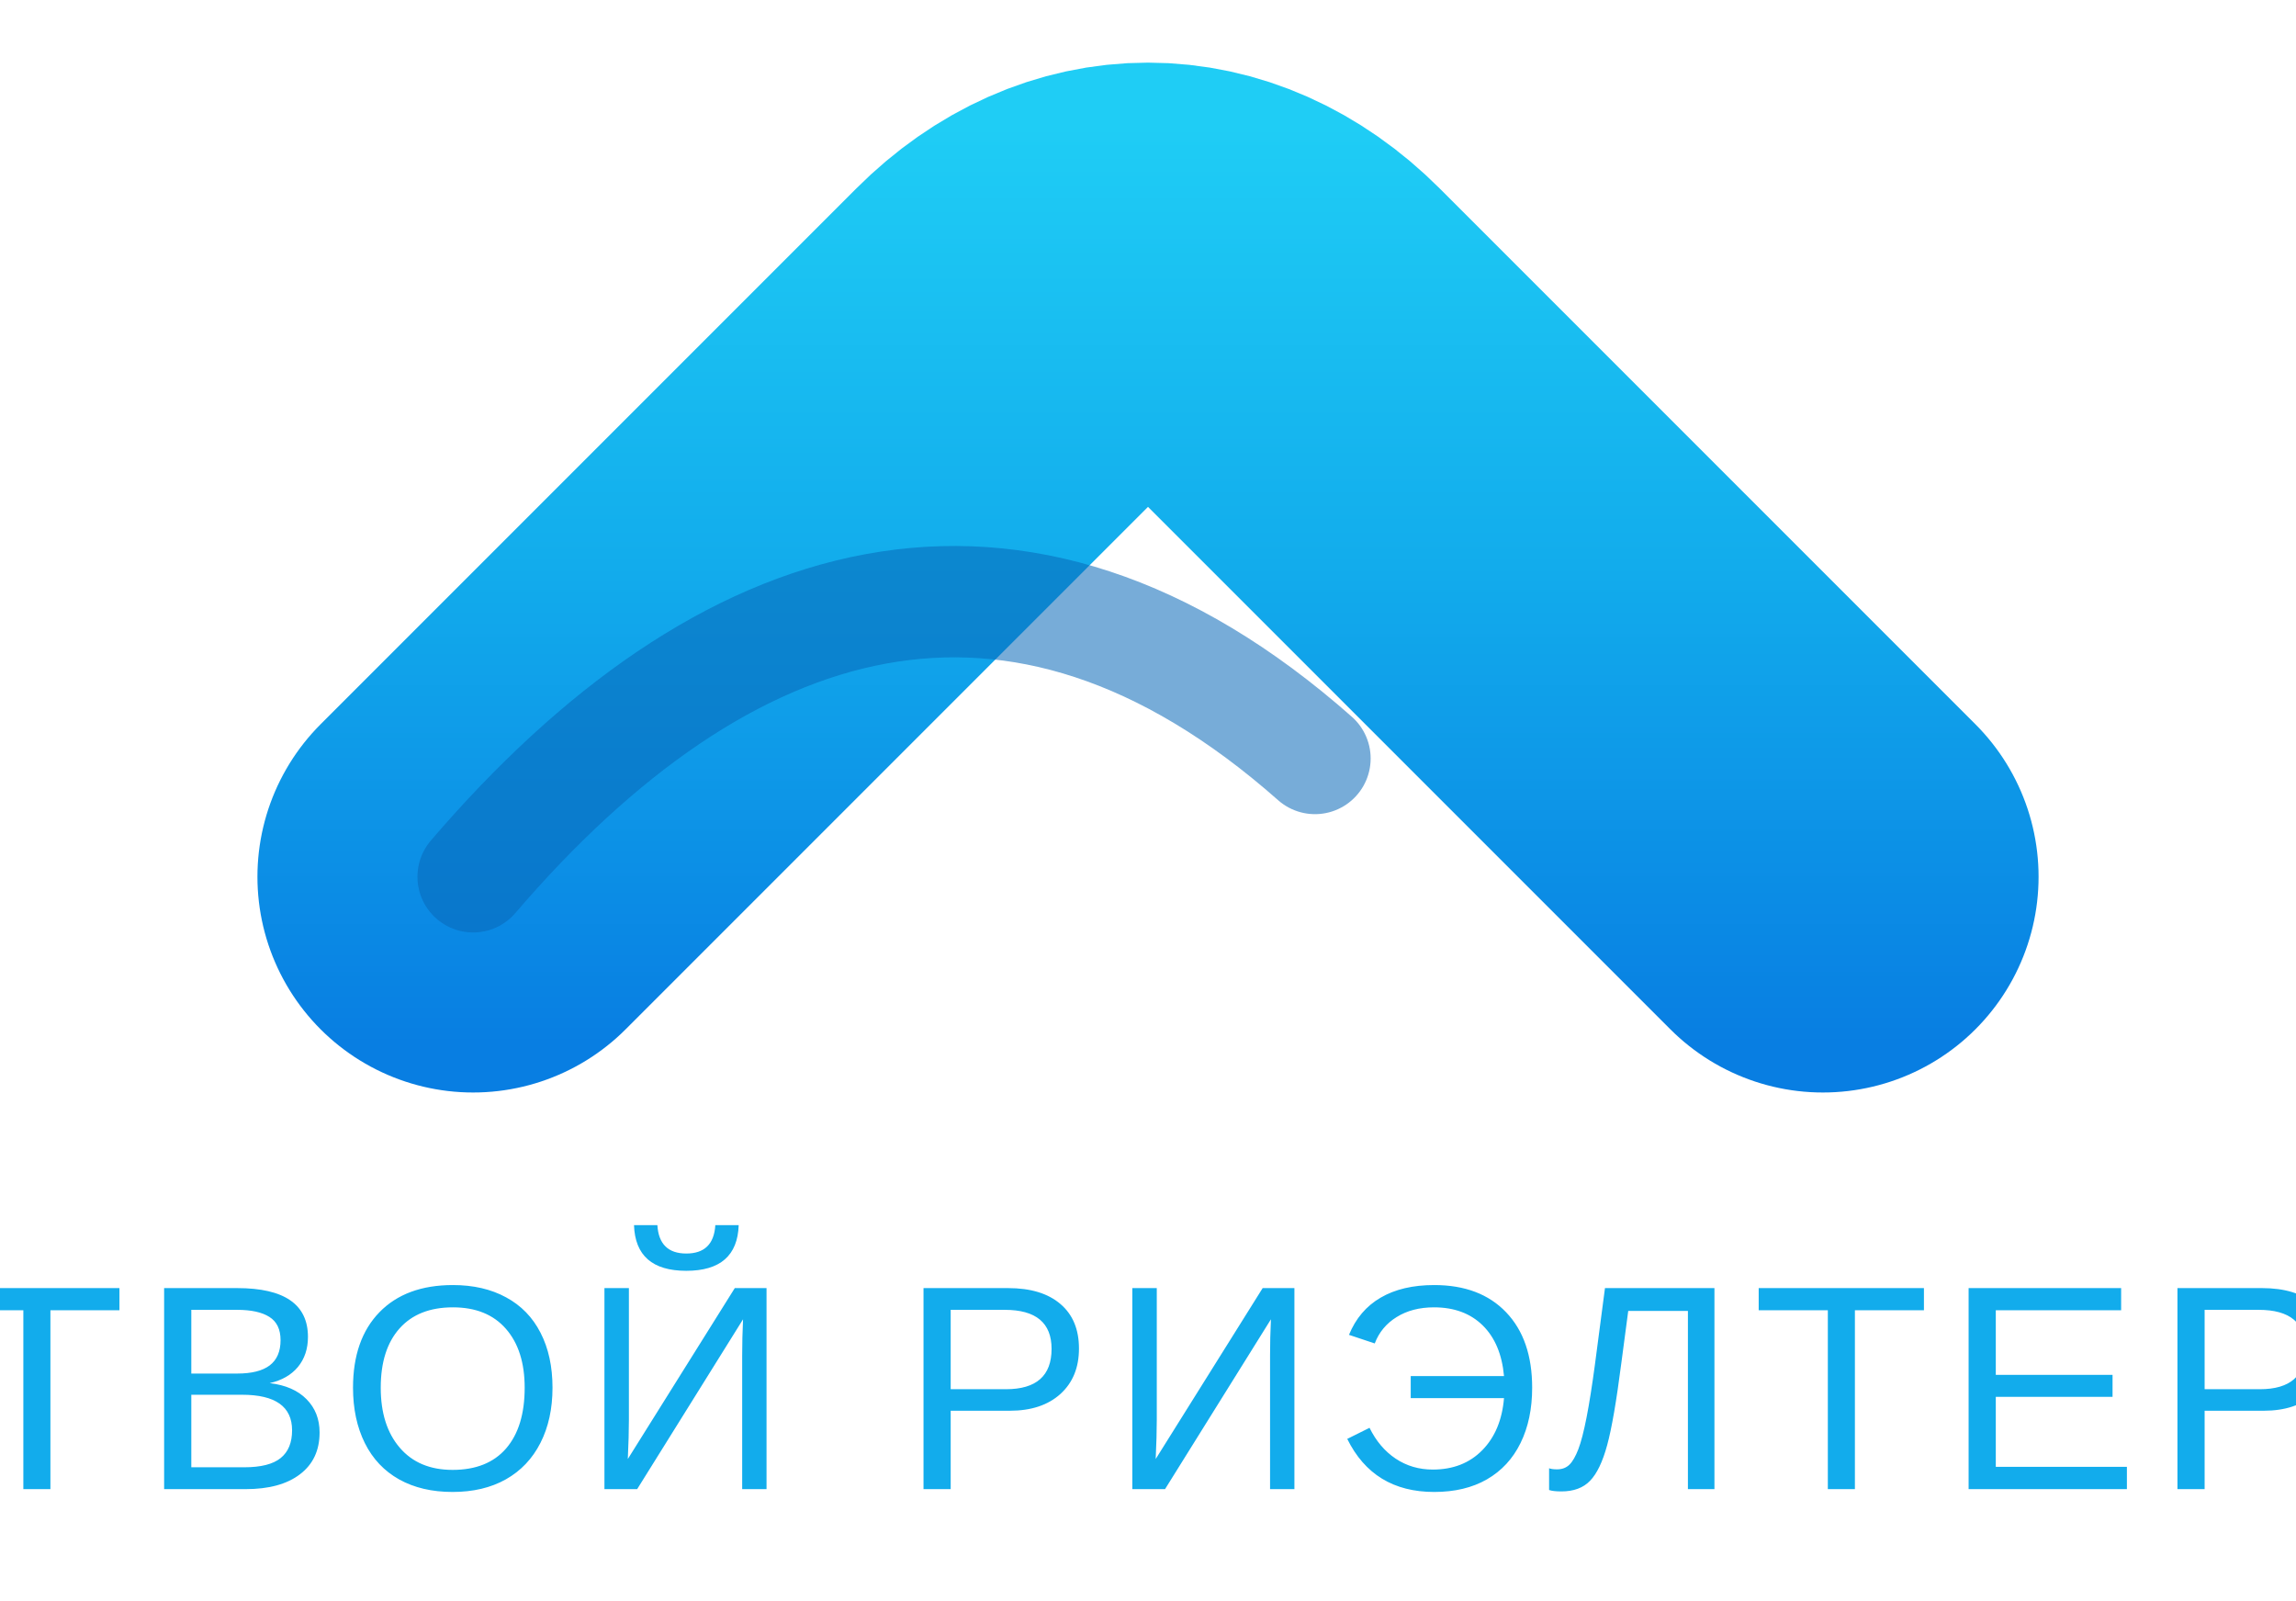
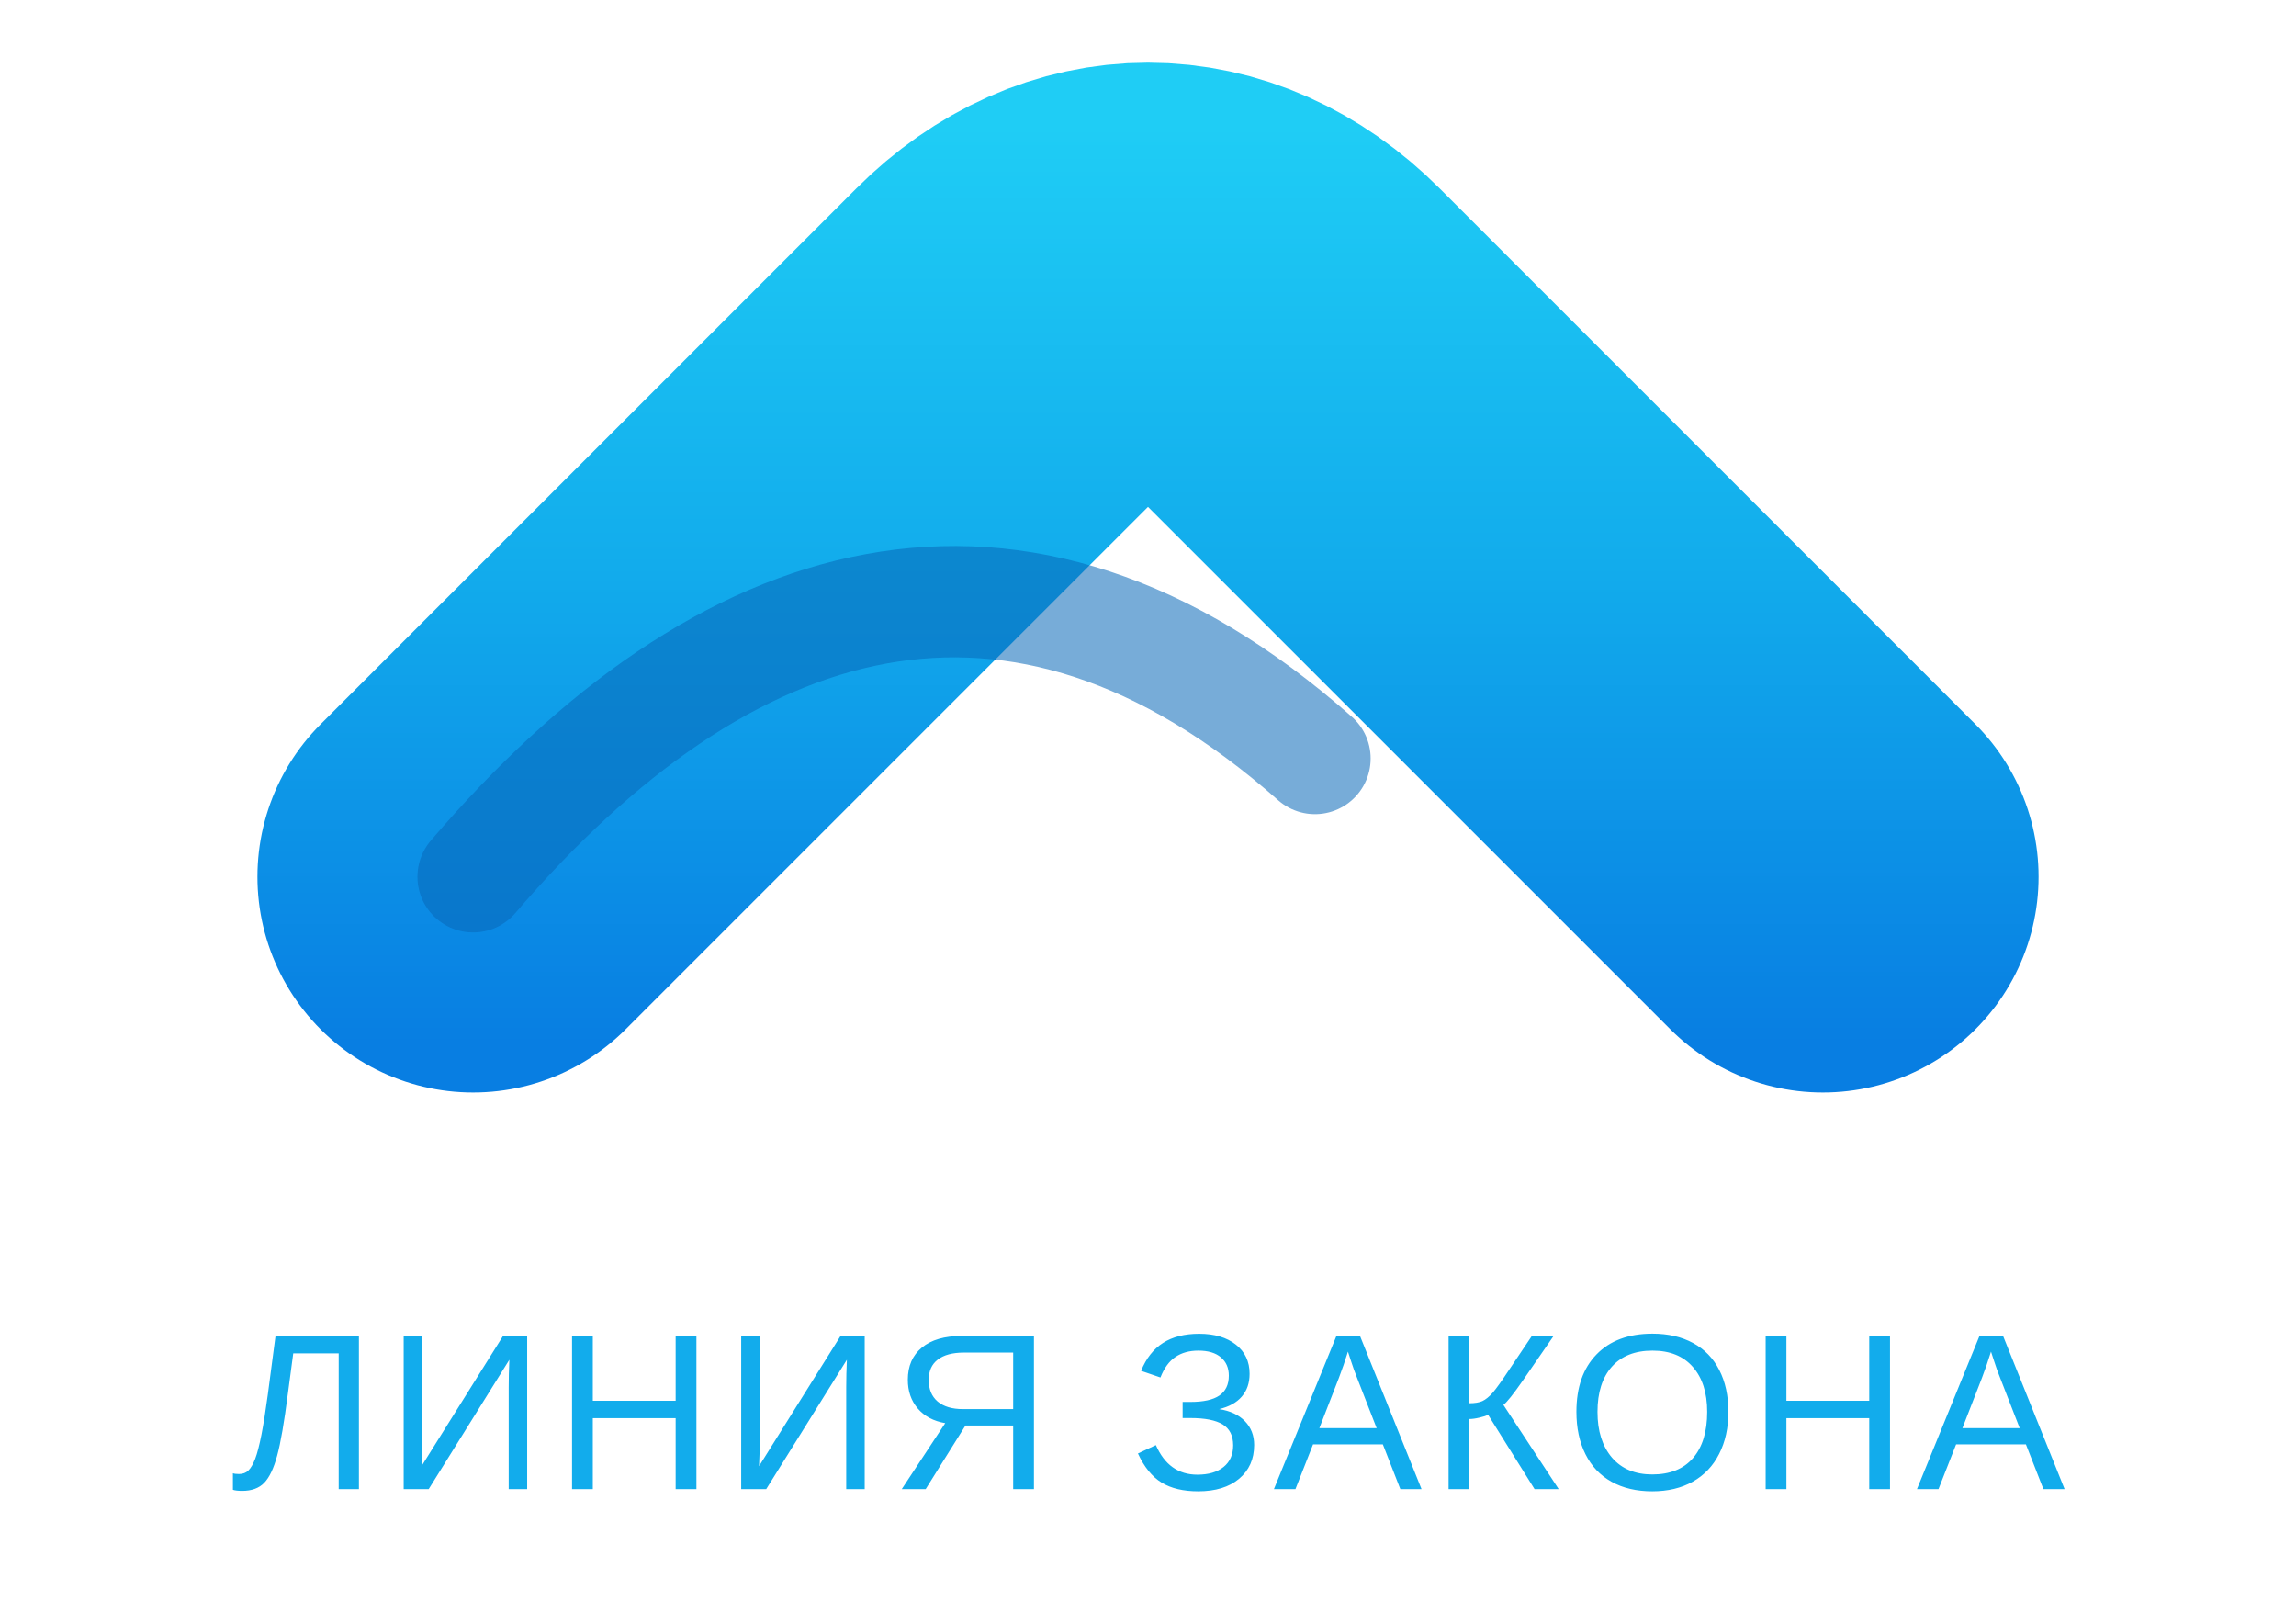
<svg xmlns="http://www.w3.org/2000/svg" viewBox="0 0 330 230" role="img" aria-labelledby="logo-title">
  <defs>
    <linearGradient id="logoBlue" x1="165" y1="18" x2="165" y2="150" gradientUnits="userSpaceOnUse">
      <stop offset="0" stop-color="#1fcdf5" />
      <stop offset="0.48" stop-color="#12acec" />
      <stop offset="1" stop-color="#087ee2" />
    </linearGradient>
  </defs>
  <path d="M68 126 145 49c12-12 28-12 40 0l77 77" fill="none" stroke="url(#logoBlue)" stroke-width="62" stroke-linecap="round" stroke-linejoin="round" />
  <path d="M68 126c36-42 78-55 121-17" fill="none" stroke="#0767b8" stroke-width="16" stroke-linecap="round" opacity="0.55" />
-   <text x="165" y="214" fill="#12acec" font-family="Manrope, Arial, sans-serif" font-size="42" font-weight="500" letter-spacing="2" text-anchor="middle">ТВОЙ РИЭЛТЕР</text>
+   <text x="165" y="214" fill="#12acec" font-family="Manrope, Arial, sans-serif" font-size="32" font-weight="500" letter-spacing="1.2" text-anchor="middle">ЛИНИЯ ЗАКОНА</text>
</svg>
